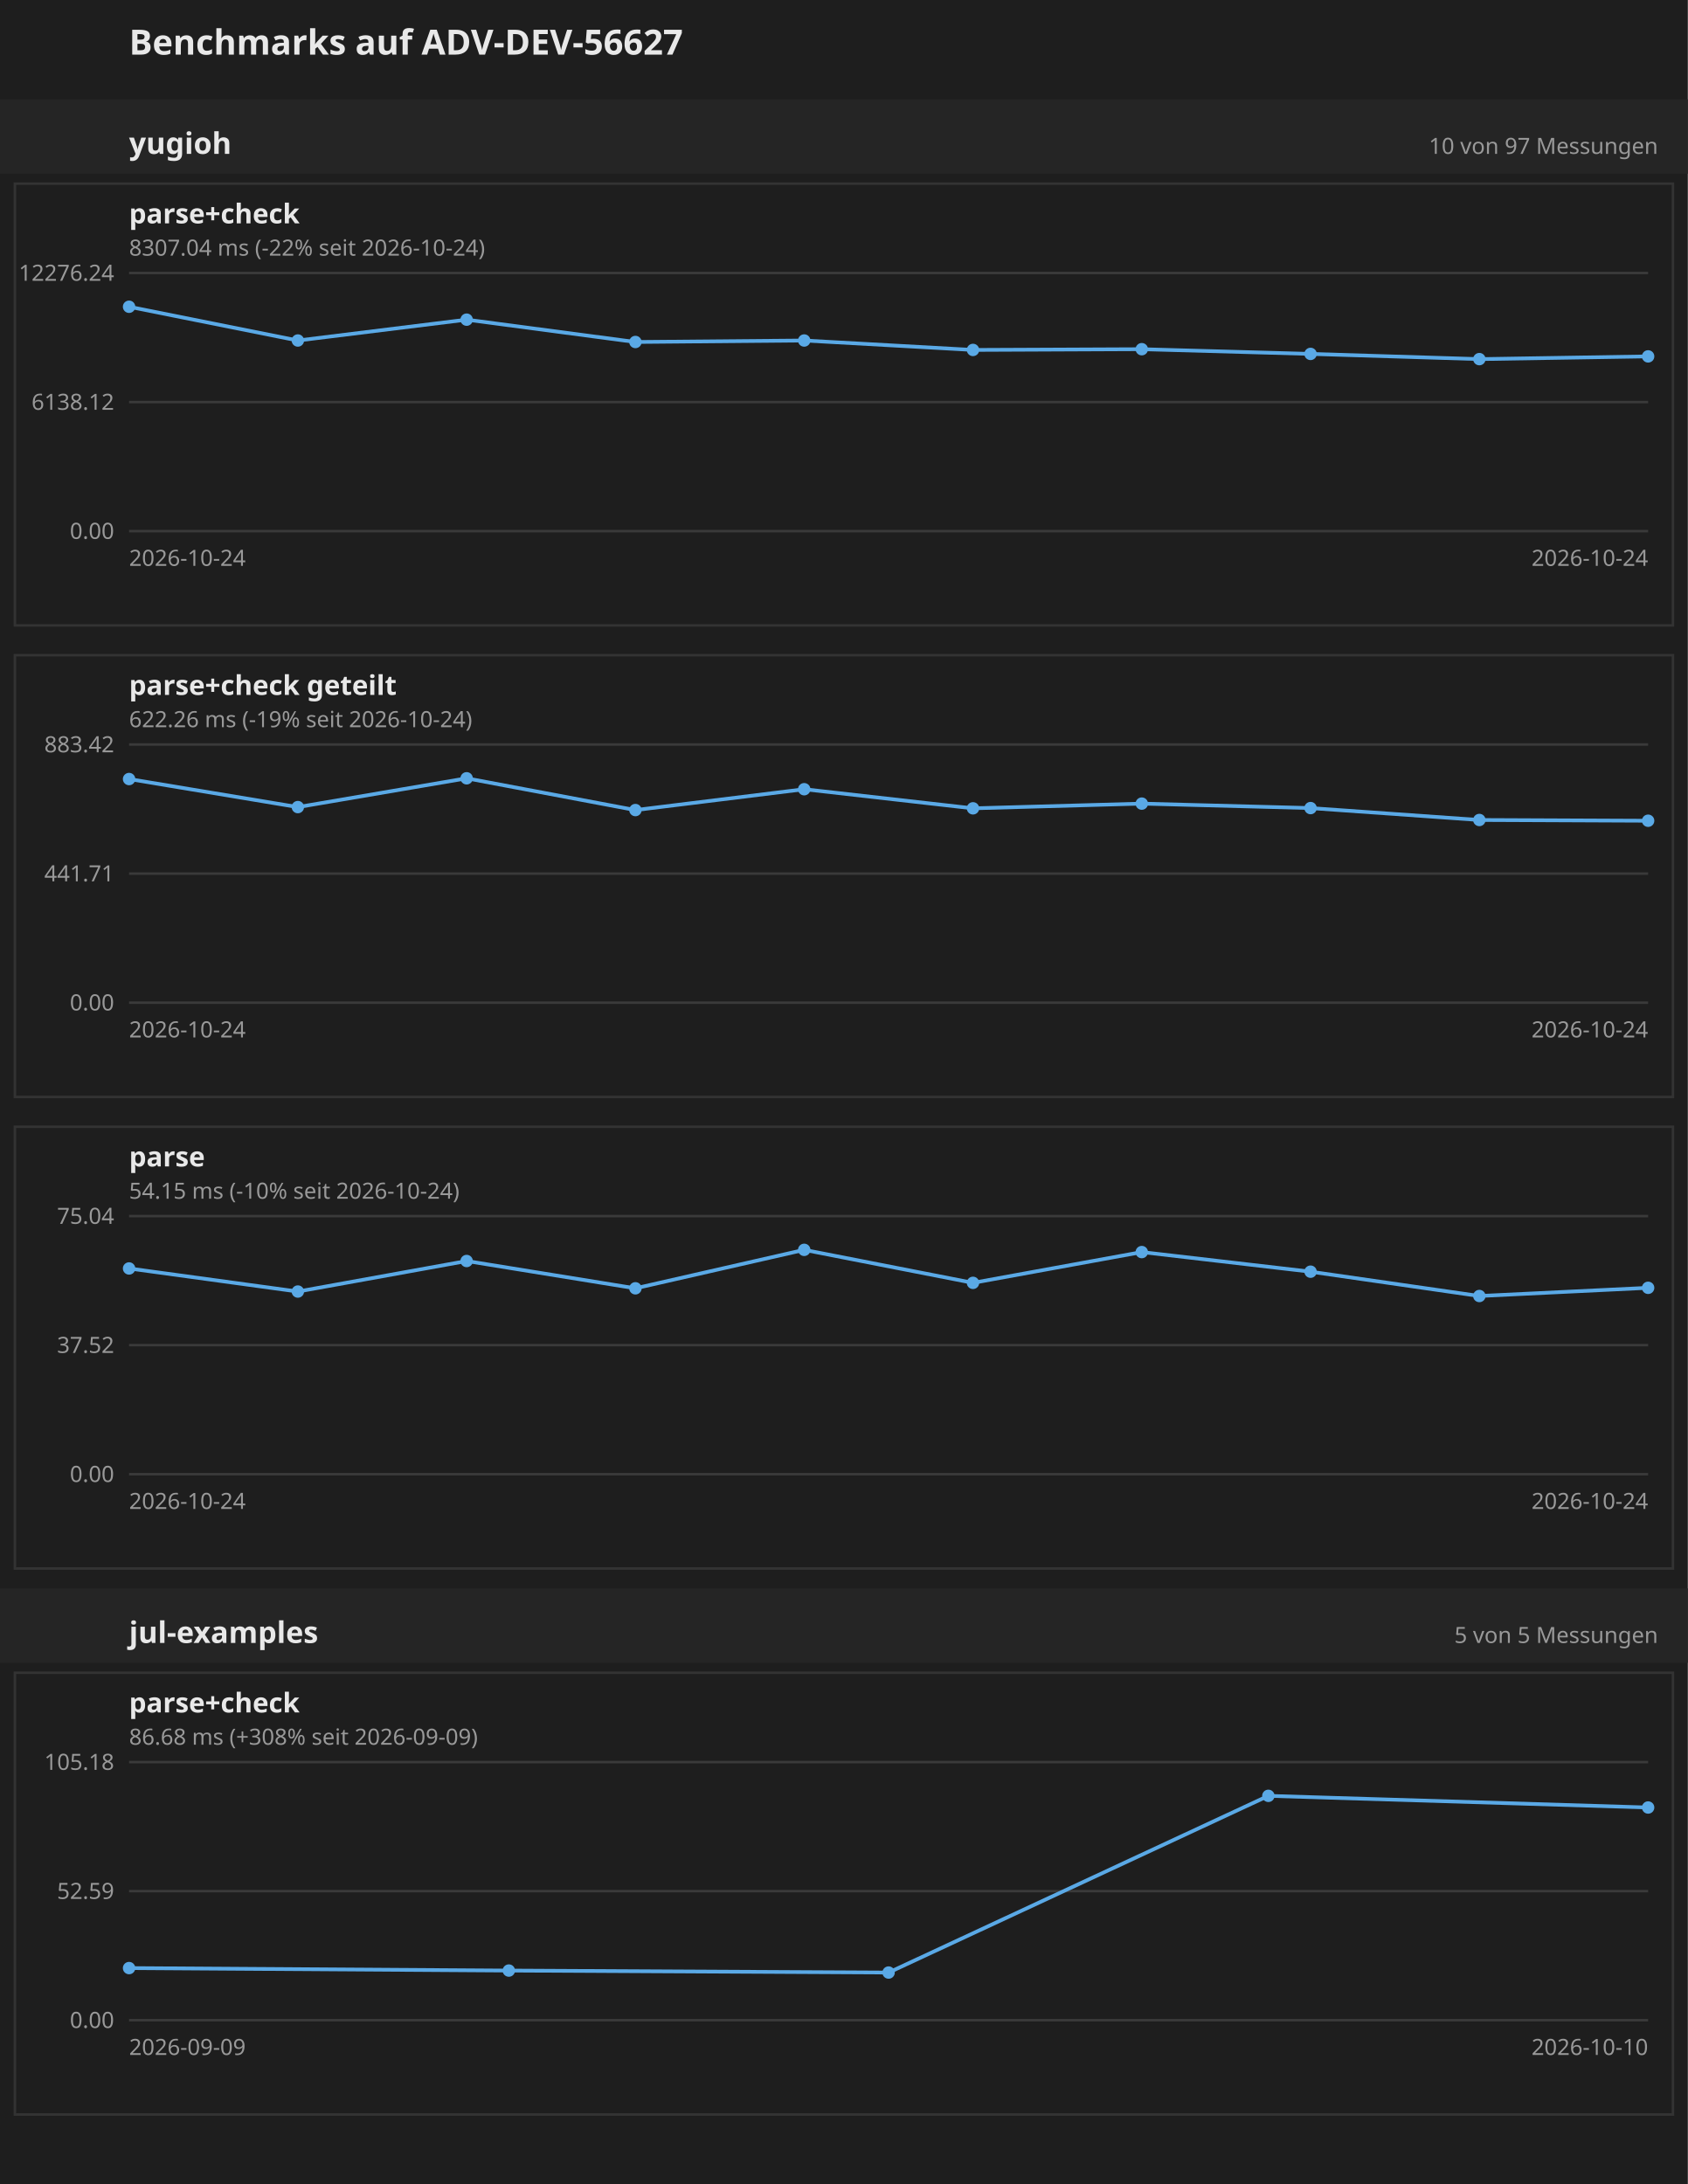
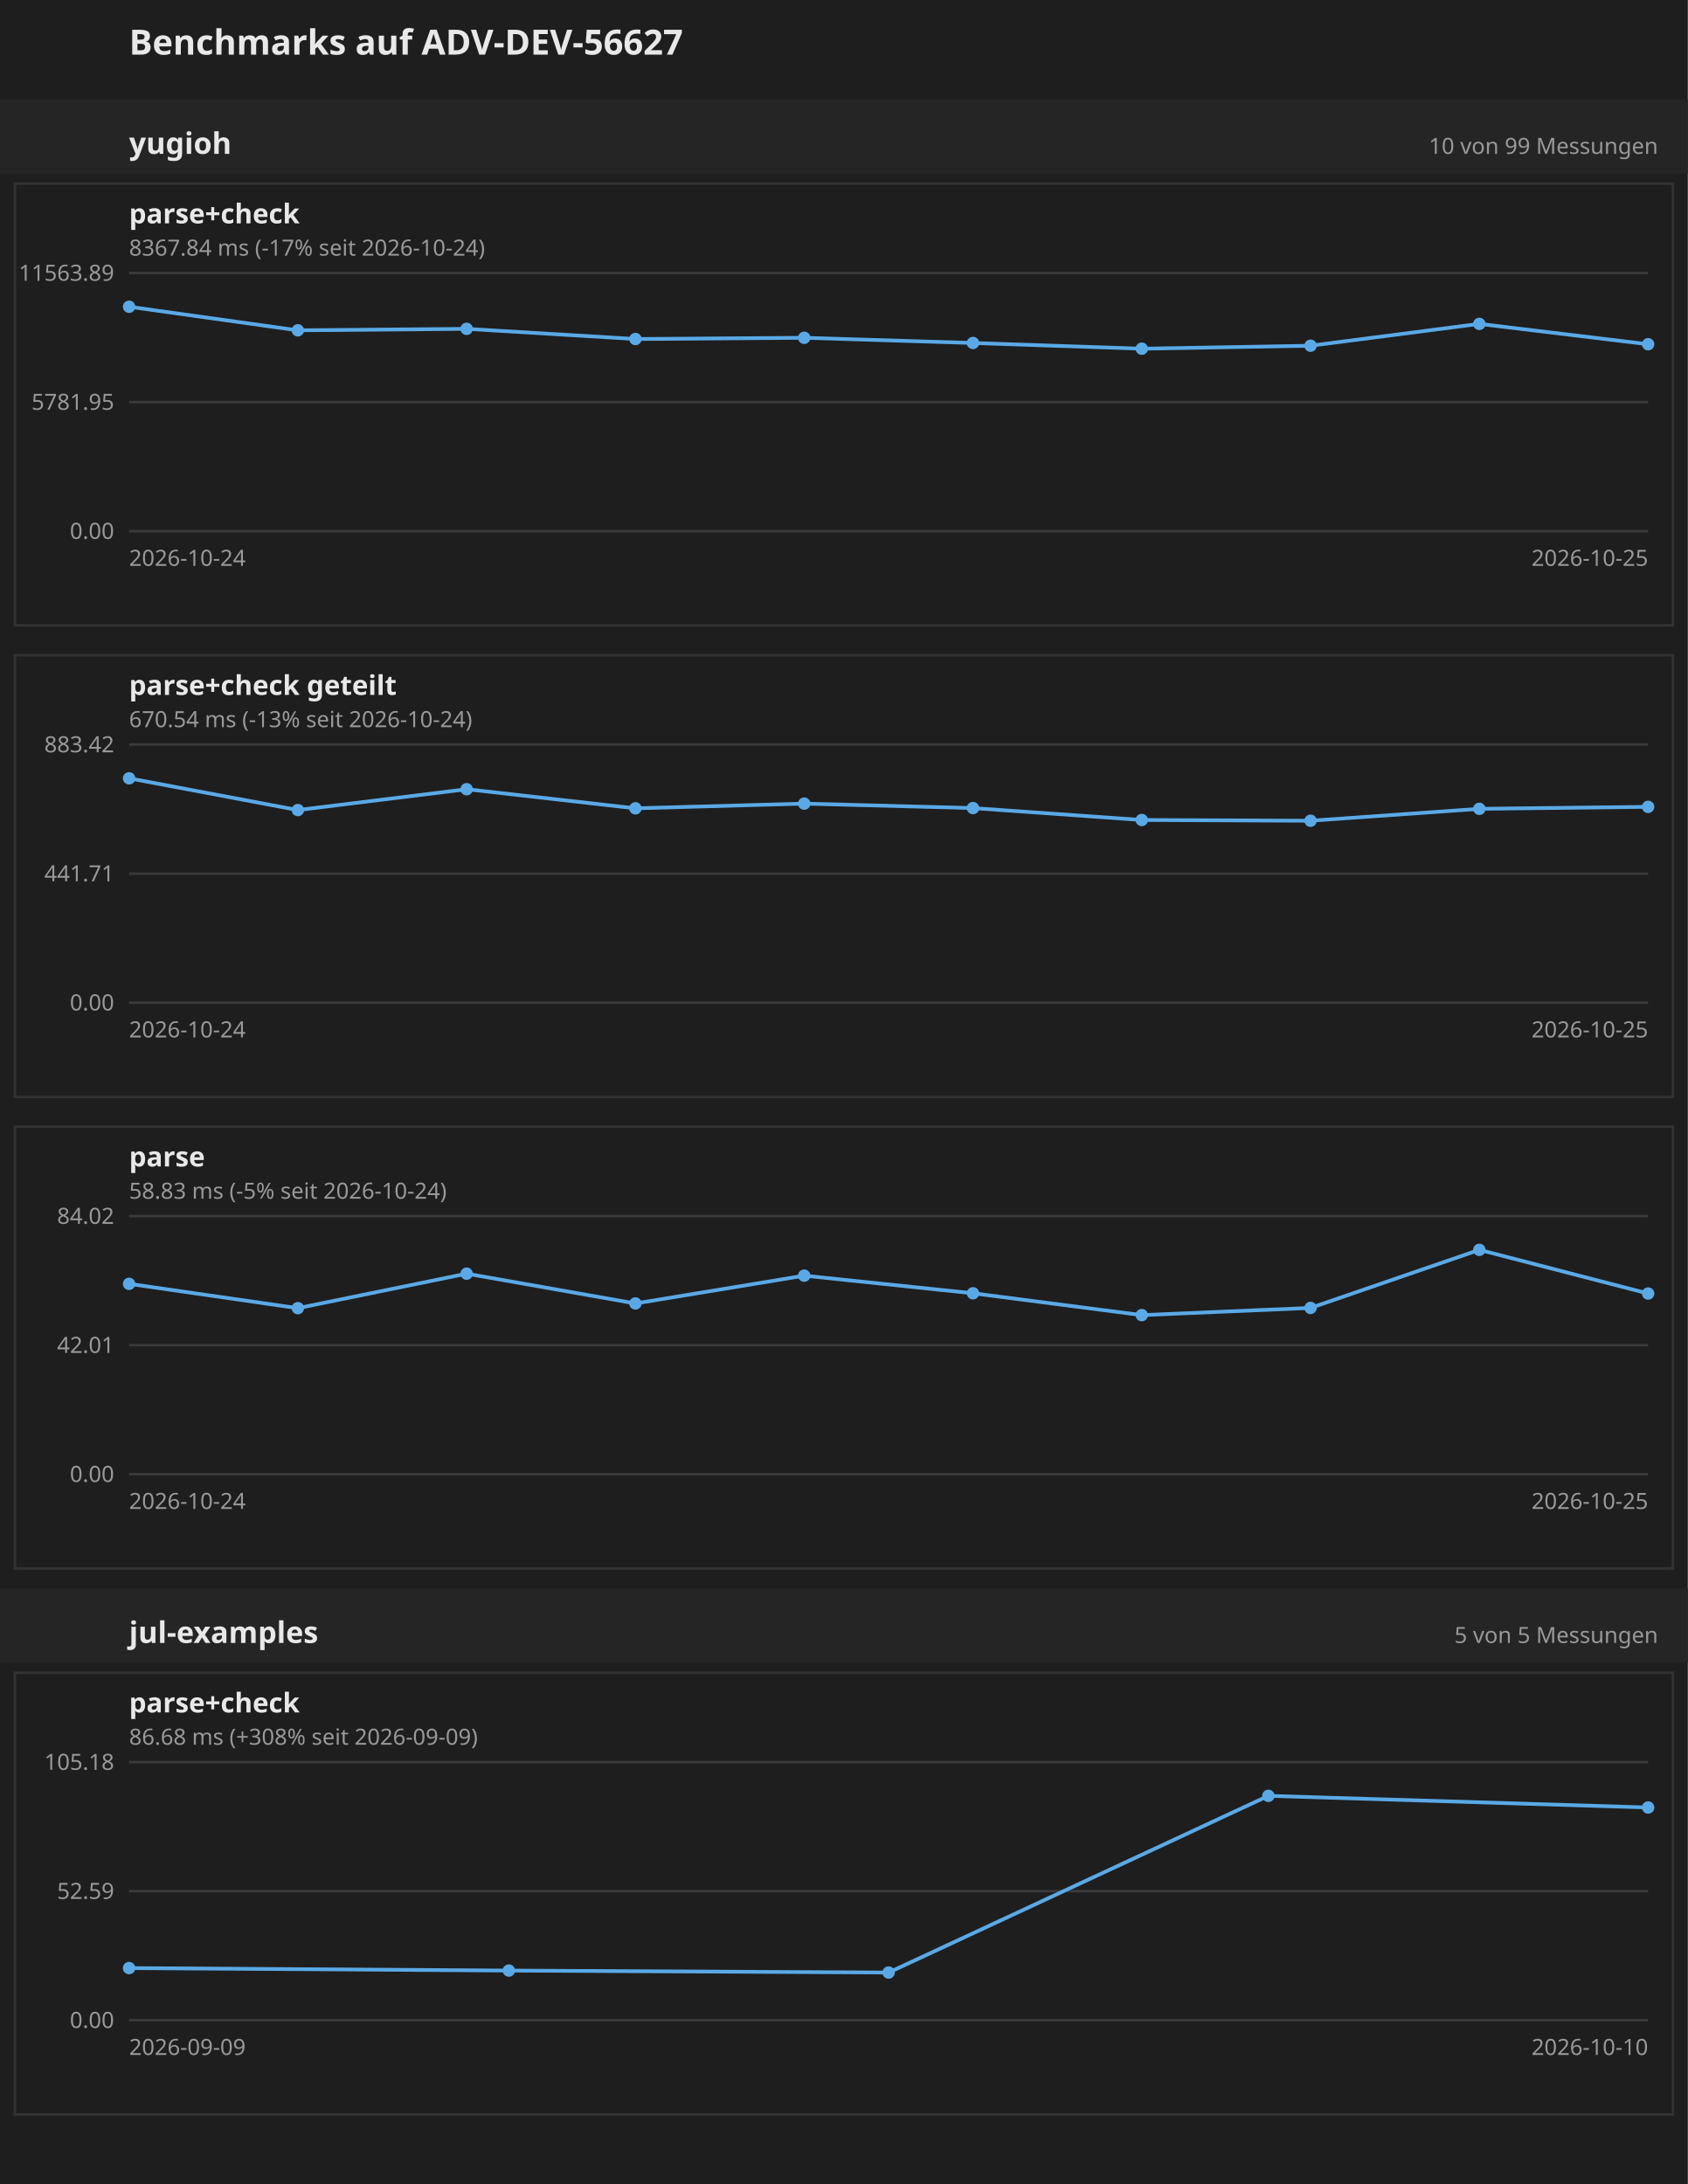
<svg xmlns="http://www.w3.org/2000/svg" width="680" height="880" font-family="sans-serif">
  <rect width="680" height="880" fill="#1e1e1e" />
  <text x="52" y="22" font-size="14" font-weight="bold" fill="#e8e8e8">Benchmarks auf ADV-DEV-56627</text>
  <g transform="translate(0 40)">
    <rect x="0" y="0" width="680" height="30" fill="#252525" />
    <text x="52" y="22" font-size="12" font-weight="bold" fill="#e8e8e8">yugioh</text>
-     <text x="668" y="22" text-anchor="end" font-size="9" fill="#999">10 von 97 Messungen</text>
+     <text x="668" y="22" text-anchor="end" font-size="9" fill="#999">10 von 99 Messungen</text>
    <g transform="translate(0 30)">
      <g transform="translate(0 0)">
        <rect x="6" y="4" width="668" height="178" fill="none" stroke="#333" />
        <text x="52" y="20" font-size="11" font-weight="bold" fill="#e8e8e8">parse+check</text>
-         <text x="52" y="33" font-size="9" fill="#999">8307.04 ms (-22% seit 2026-10-24)</text>
+         <text x="52" y="33" font-size="9" fill="#999">8367.84 ms (-17% seit 2026-10-24)</text>
        <line x1="52" y1="144.0" x2="664" y2="144.0" stroke="#3a3a3a" />
        <text x="46" y="144.0" text-anchor="end" dominant-baseline="middle" font-size="9" fill="#999">0.00</text>
        <line x1="52" y1="92.0" x2="664" y2="92.0" stroke="#3a3a3a" />
-         <text x="46" y="92.0" text-anchor="end" dominant-baseline="middle" font-size="9" fill="#999">6138.12</text>
+         <text x="46" y="92.0" text-anchor="end" dominant-baseline="middle" font-size="9" fill="#999">5781.95</text>
        <line x1="52" y1="40.0" x2="664" y2="40.0" stroke="#3a3a3a" />
-         <text x="46" y="40.0" text-anchor="end" dominant-baseline="middle" font-size="9" fill="#999">12276.24</text>
+         <text x="46" y="40.0" text-anchor="end" dominant-baseline="middle" font-size="9" fill="#999">11563.89</text>
        <text x="52" y="158" font-size="9" fill="#999">2026-10-24</text>
-         <text x="664" y="158" text-anchor="end" font-size="9" fill="#999">2026-10-24</text>
-         <polyline fill="none" stroke="#5aa9e6" stroke-width="1.5" points="52.0,53.6 120.0,67.2 188.0,58.8 256.0,67.8 324.0,67.2 392.0,71.0 460.0,70.7 528.0,72.6 596.0,74.7 664.0,73.6" />
+         <text x="664" y="158" text-anchor="end" font-size="9" fill="#999">2026-10-25</text>
+         <polyline fill="none" stroke="#5aa9e6" stroke-width="1.5" points="52.0,53.6 120.0,63.1 188.0,62.5 256.0,66.6 324.0,66.1 392.0,68.2 460.0,70.5 528.0,69.3 596.0,60.5 664.0,68.7" />
        <circle cx="52.0" cy="53.6" r="2.5" fill="#5aa9e6" />
-         <circle cx="120.0" cy="67.2" r="2.5" fill="#5aa9e6" />
-         <circle cx="188.0" cy="58.8" r="2.5" fill="#5aa9e6" />
-         <circle cx="256.0" cy="67.8" r="2.5" fill="#5aa9e6" />
-         <circle cx="324.0" cy="67.2" r="2.5" fill="#5aa9e6" />
-         <circle cx="392.0" cy="71.0" r="2.5" fill="#5aa9e6" />
-         <circle cx="460.0" cy="70.7" r="2.5" fill="#5aa9e6" />
-         <circle cx="528.0" cy="72.6" r="2.5" fill="#5aa9e6" />
-         <circle cx="596.0" cy="74.7" r="2.5" fill="#5aa9e6" />
-         <circle cx="664.0" cy="73.6" r="2.5" fill="#5aa9e6" />
+         <circle cx="120.0" cy="63.1" r="2.5" fill="#5aa9e6" />
+         <circle cx="188.0" cy="62.5" r="2.5" fill="#5aa9e6" />
+         <circle cx="256.0" cy="66.6" r="2.5" fill="#5aa9e6" />
+         <circle cx="324.0" cy="66.1" r="2.5" fill="#5aa9e6" />
+         <circle cx="392.0" cy="68.2" r="2.5" fill="#5aa9e6" />
+         <circle cx="460.0" cy="70.5" r="2.5" fill="#5aa9e6" />
+         <circle cx="528.0" cy="69.3" r="2.5" fill="#5aa9e6" />
+         <circle cx="596.0" cy="60.5" r="2.5" fill="#5aa9e6" />
+         <circle cx="664.0" cy="68.7" r="2.5" fill="#5aa9e6" />
      </g>
      <g transform="translate(0 190)">
        <rect x="6" y="4" width="668" height="178" fill="none" stroke="#333" />
        <text x="52" y="20" font-size="11" font-weight="bold" fill="#e8e8e8">parse+check geteilt</text>
-         <text x="52" y="33" font-size="9" fill="#999">622.26 ms (-19% seit 2026-10-24)</text>
+         <text x="52" y="33" font-size="9" fill="#999">670.54 ms (-13% seit 2026-10-24)</text>
        <line x1="52" y1="144.0" x2="664" y2="144.0" stroke="#3a3a3a" />
        <text x="46" y="144.0" text-anchor="end" dominant-baseline="middle" font-size="9" fill="#999">0.00</text>
        <line x1="52" y1="92.0" x2="664" y2="92.0" stroke="#3a3a3a" />
        <text x="46" y="92.0" text-anchor="end" dominant-baseline="middle" font-size="9" fill="#999">441.71</text>
        <line x1="52" y1="40.0" x2="664" y2="40.0" stroke="#3a3a3a" />
        <text x="46" y="40.0" text-anchor="end" dominant-baseline="middle" font-size="9" fill="#999">883.42</text>
        <text x="52" y="158" font-size="9" fill="#999">2026-10-24</text>
-         <text x="664" y="158" text-anchor="end" font-size="9" fill="#999">2026-10-24</text>
-         <polyline fill="none" stroke="#5aa9e6" stroke-width="1.5" points="52.0,53.9 120.0,65.2 188.0,53.6 256.0,66.4 324.0,58.0 392.0,65.7 460.0,63.8 528.0,65.6 596.0,70.4 664.0,70.7" />
-         <circle cx="52.0" cy="53.9" r="2.5" fill="#5aa9e6" />
-         <circle cx="120.0" cy="65.2" r="2.5" fill="#5aa9e6" />
-         <circle cx="188.0" cy="53.6" r="2.5" fill="#5aa9e6" />
-         <circle cx="256.0" cy="66.4" r="2.5" fill="#5aa9e6" />
-         <circle cx="324.0" cy="58.0" r="2.5" fill="#5aa9e6" />
-         <circle cx="392.0" cy="65.7" r="2.5" fill="#5aa9e6" />
-         <circle cx="460.0" cy="63.8" r="2.5" fill="#5aa9e6" />
-         <circle cx="528.0" cy="65.6" r="2.5" fill="#5aa9e6" />
-         <circle cx="596.0" cy="70.4" r="2.5" fill="#5aa9e6" />
-         <circle cx="664.0" cy="70.7" r="2.5" fill="#5aa9e6" />
+         <text x="664" y="158" text-anchor="end" font-size="9" fill="#999">2026-10-25</text>
+         <polyline fill="none" stroke="#5aa9e6" stroke-width="1.5" points="52.0,53.6 120.0,66.4 188.0,58.0 256.0,65.7 324.0,63.8 392.0,65.6 460.0,70.4 528.0,70.7 596.0,65.9 664.0,65.1" />
+         <circle cx="52.0" cy="53.6" r="2.5" fill="#5aa9e6" />
+         <circle cx="120.0" cy="66.4" r="2.5" fill="#5aa9e6" />
+         <circle cx="188.0" cy="58.0" r="2.5" fill="#5aa9e6" />
+         <circle cx="256.0" cy="65.7" r="2.5" fill="#5aa9e6" />
+         <circle cx="324.0" cy="63.8" r="2.5" fill="#5aa9e6" />
+         <circle cx="392.0" cy="65.6" r="2.5" fill="#5aa9e6" />
+         <circle cx="460.0" cy="70.4" r="2.5" fill="#5aa9e6" />
+         <circle cx="528.0" cy="70.7" r="2.5" fill="#5aa9e6" />
+         <circle cx="596.0" cy="65.9" r="2.5" fill="#5aa9e6" />
+         <circle cx="664.0" cy="65.1" r="2.5" fill="#5aa9e6" />
      </g>
      <g transform="translate(0 380)">
        <rect x="6" y="4" width="668" height="178" fill="none" stroke="#333" />
        <text x="52" y="20" font-size="11" font-weight="bold" fill="#e8e8e8">parse</text>
-         <text x="52" y="33" font-size="9" fill="#999">54.15 ms (-10% seit 2026-10-24)</text>
+         <text x="52" y="33" font-size="9" fill="#999">58.83 ms (-5% seit 2026-10-24)</text>
        <line x1="52" y1="144.0" x2="664" y2="144.0" stroke="#3a3a3a" />
        <text x="46" y="144.0" text-anchor="end" dominant-baseline="middle" font-size="9" fill="#999">0.00</text>
        <line x1="52" y1="92.0" x2="664" y2="92.0" stroke="#3a3a3a" />
-         <text x="46" y="92.0" text-anchor="end" dominant-baseline="middle" font-size="9" fill="#999">37.52</text>
+         <text x="46" y="92.0" text-anchor="end" dominant-baseline="middle" font-size="9" fill="#999">42.01</text>
        <line x1="52" y1="40.0" x2="664" y2="40.0" stroke="#3a3a3a" />
-         <text x="46" y="40.0" text-anchor="end" dominant-baseline="middle" font-size="9" fill="#999">75.04</text>
+         <text x="46" y="40.0" text-anchor="end" dominant-baseline="middle" font-size="9" fill="#999">84.02</text>
        <text x="52" y="158" font-size="9" fill="#999">2026-10-24</text>
-         <text x="664" y="158" text-anchor="end" font-size="9" fill="#999">2026-10-24</text>
-         <polyline fill="none" stroke="#5aa9e6" stroke-width="1.5" points="52.0,61.1 120.0,70.4 188.0,58.1 256.0,69.1 324.0,53.6 392.0,66.9 460.0,54.5 528.0,62.4 596.0,72.2 664.0,68.9" />
-         <circle cx="52.0" cy="61.1" r="2.5" fill="#5aa9e6" />
-         <circle cx="120.0" cy="70.4" r="2.5" fill="#5aa9e6" />
-         <circle cx="188.0" cy="58.1" r="2.5" fill="#5aa9e6" />
-         <circle cx="256.0" cy="69.1" r="2.5" fill="#5aa9e6" />
-         <circle cx="324.0" cy="53.6" r="2.5" fill="#5aa9e6" />
-         <circle cx="392.0" cy="66.9" r="2.5" fill="#5aa9e6" />
-         <circle cx="460.0" cy="54.5" r="2.5" fill="#5aa9e6" />
-         <circle cx="528.0" cy="62.4" r="2.5" fill="#5aa9e6" />
-         <circle cx="596.0" cy="72.2" r="2.5" fill="#5aa9e6" />
-         <circle cx="664.0" cy="68.9" r="2.5" fill="#5aa9e6" />
+         <text x="664" y="158" text-anchor="end" font-size="9" fill="#999">2026-10-25</text>
+         <polyline fill="none" stroke="#5aa9e6" stroke-width="1.5" points="52.0,67.3 120.0,77.1 188.0,63.2 256.0,75.2 324.0,64.0 392.0,71.1 460.0,79.9 528.0,77.0 596.0,53.6 664.0,71.2" />
+         <circle cx="52.0" cy="67.3" r="2.5" fill="#5aa9e6" />
+         <circle cx="120.0" cy="77.1" r="2.5" fill="#5aa9e6" />
+         <circle cx="188.0" cy="63.2" r="2.5" fill="#5aa9e6" />
+         <circle cx="256.0" cy="75.2" r="2.5" fill="#5aa9e6" />
+         <circle cx="324.0" cy="64.0" r="2.5" fill="#5aa9e6" />
+         <circle cx="392.0" cy="71.1" r="2.5" fill="#5aa9e6" />
+         <circle cx="460.0" cy="79.9" r="2.5" fill="#5aa9e6" />
+         <circle cx="528.0" cy="77.0" r="2.5" fill="#5aa9e6" />
+         <circle cx="596.0" cy="53.6" r="2.5" fill="#5aa9e6" />
+         <circle cx="664.0" cy="71.2" r="2.5" fill="#5aa9e6" />
      </g>
    </g>
  </g>
  <g transform="translate(0 640)">
    <rect x="0" y="0" width="680" height="30" fill="#252525" />
    <text x="52" y="22" font-size="12" font-weight="bold" fill="#e8e8e8">jul-examples</text>
    <text x="668" y="22" text-anchor="end" font-size="9" fill="#999">5 von 5 Messungen</text>
    <g transform="translate(0 30)">
      <g transform="translate(0 0)">
        <rect x="6" y="4" width="668" height="178" fill="none" stroke="#333" />
        <text x="52" y="20" font-size="11" font-weight="bold" fill="#e8e8e8">parse+check</text>
        <text x="52" y="33" font-size="9" fill="#999">86.68 ms (+308% seit 2026-09-09)</text>
        <line x1="52" y1="144.0" x2="664" y2="144.0" stroke="#3a3a3a" />
        <text x="46" y="144.0" text-anchor="end" dominant-baseline="middle" font-size="9" fill="#999">0.00</text>
        <line x1="52" y1="92.0" x2="664" y2="92.0" stroke="#3a3a3a" />
        <text x="46" y="92.0" text-anchor="end" dominant-baseline="middle" font-size="9" fill="#999">52.59</text>
        <line x1="52" y1="40.0" x2="664" y2="40.0" stroke="#3a3a3a" />
        <text x="46" y="40.0" text-anchor="end" dominant-baseline="middle" font-size="9" fill="#999">105.18</text>
        <text x="52" y="158" font-size="9" fill="#999">2026-09-09</text>
        <text x="664" y="158" text-anchor="end" font-size="9" fill="#999">2026-10-10</text>
        <polyline fill="none" stroke="#5aa9e6" stroke-width="1.5" points="52.0,123.0 205.0,124.0 358.0,124.8 511.0,53.6 664.0,58.3" />
        <circle cx="52.0" cy="123.0" r="2.5" fill="#5aa9e6" />
        <circle cx="205.0" cy="124.0" r="2.5" fill="#5aa9e6" />
        <circle cx="358.0" cy="124.8" r="2.5" fill="#5aa9e6" />
        <circle cx="511.0" cy="53.6" r="2.5" fill="#5aa9e6" />
        <circle cx="664.0" cy="58.3" r="2.5" fill="#5aa9e6" />
      </g>
    </g>
  </g>
</svg>
